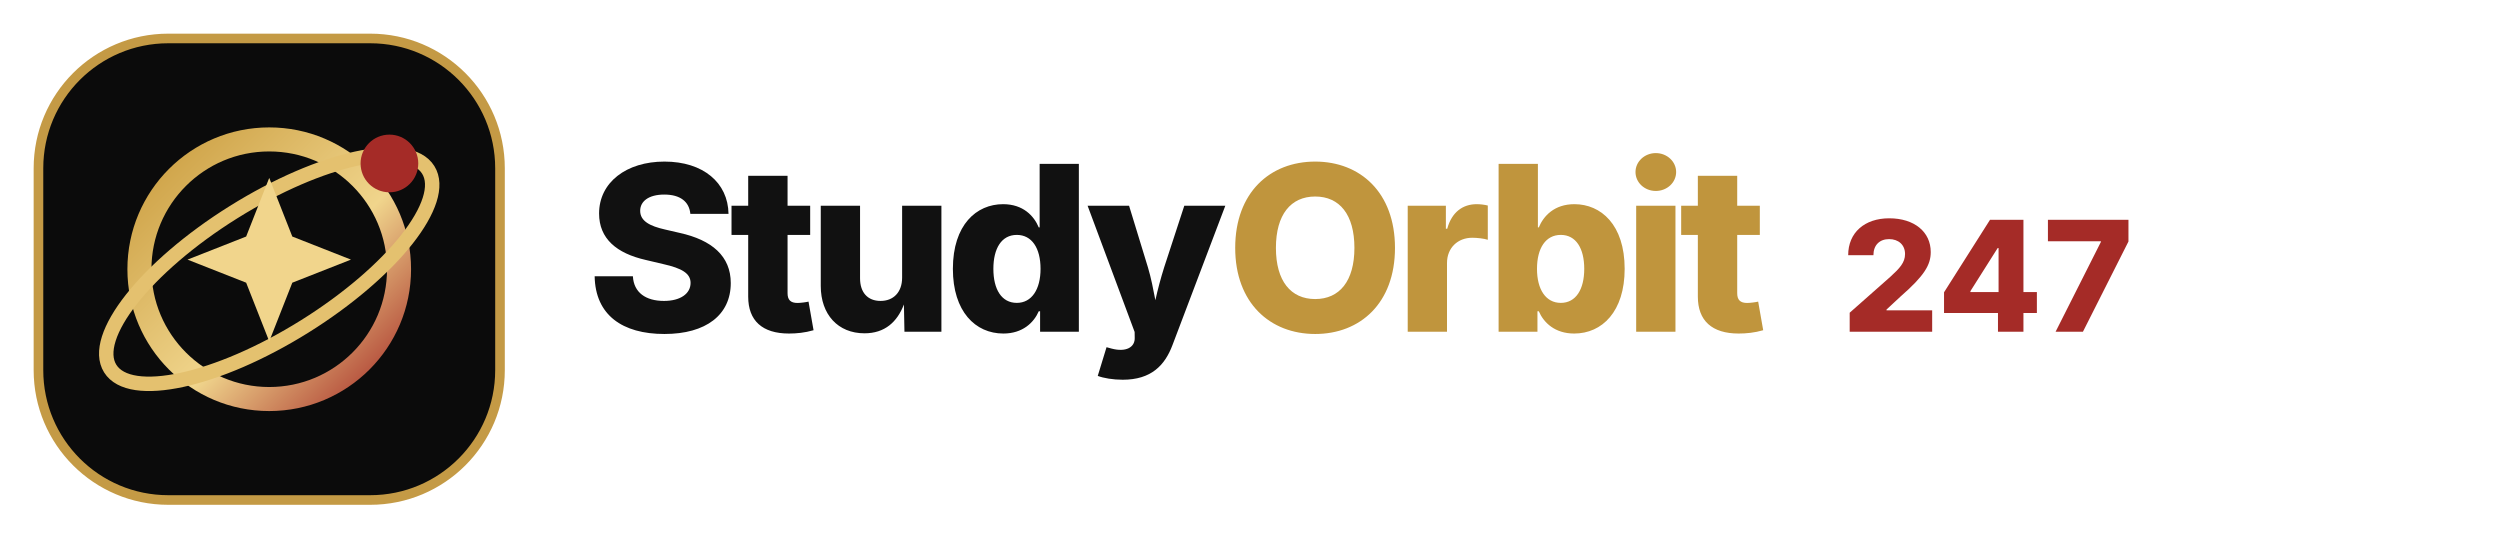
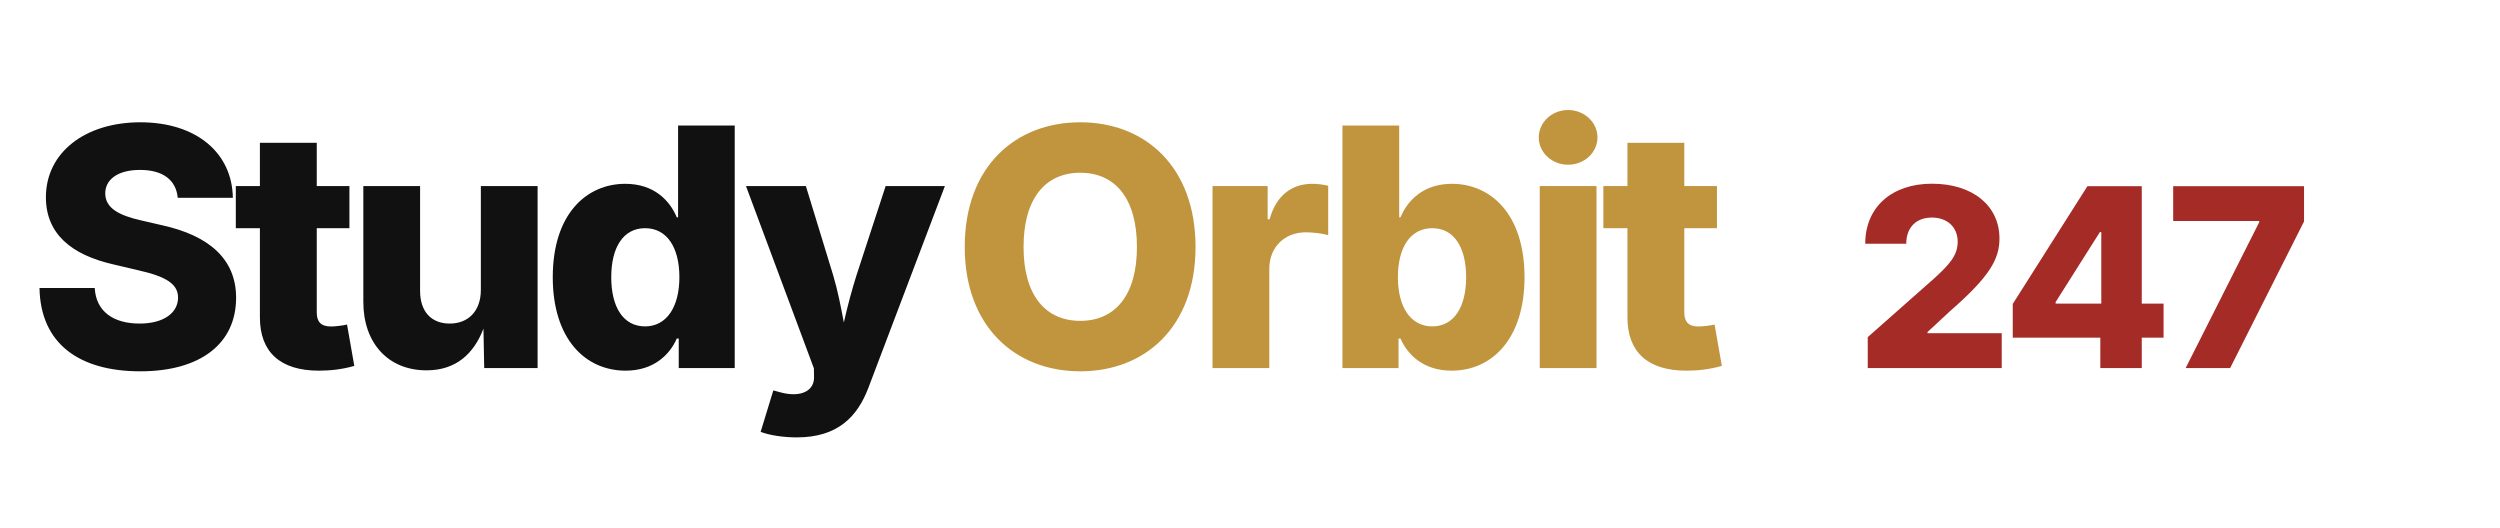
- <svg xmlns="http://www.w3.org/2000/svg" viewBox="0 0 520 112" role="img" aria-labelledby="title desc">
-   <defs>
-     <linearGradient id="orbit" x1="0" y1="0" x2="1" y2="1">
-       <stop stop-color="#c99b3d" />
-       <stop offset=".58" stop-color="#f0d58c" />
-       <stop offset="1" stop-color="#a52b27" />
-     </linearGradient>
-   </defs>
-   <g transform="translate(8 8)">
-     <rect width="96" height="96" rx="27" fill="#0b0b0b" stroke="#c49a45" stroke-width="2" />
-     <circle cx="48" cy="48" r="27" fill="none" stroke="url(#orbit)" stroke-width="5" />
-     <ellipse cx="48" cy="48" rx="39" ry="14" fill="none" stroke="#e4c16f" stroke-width="3" transform="rotate(-32 48 48)" />
-     <circle cx="73" cy="26" r="6" fill="#a52b27" />
-     <path d="m48 29 4.8 12.2L65 46l-12.2 4.8L48 63l-4.8-12.2L31 46l12.2-4.8z" fill="#f1d58c" />
-   </g>
-   <text x="122" y="69" font-family="Inter,Segoe UI,Arial,sans-serif" font-size="48" font-weight="800" letter-spacing="-2" fill="#111">Study</text>
-   <text x="255" y="69" font-family="Inter,Segoe UI,Arial,sans-serif" font-size="48" font-weight="800" letter-spacing="-2" fill="#c0953d">Orbit</text>
-   <text x="383" y="69" font-family="Inter,Segoe UI,Arial,sans-serif" font-size="32" font-weight="800" fill="#a52b27">247</text>
+ <svg xmlns="http://www.w3.org/2000/svg" viewBox="0 0 360 76" role="img" aria-labelledby="title desc">
+   <text x="4" y="53" font-family="Inter,Segoe UI,Arial,sans-serif" font-size="48" font-weight="800" letter-spacing="-2.2" fill="#111111">Study</text>
+   <text x="137" y="53" font-family="Inter,Segoe UI,Arial,sans-serif" font-size="48" font-weight="800" letter-spacing="-2.2" fill="#c0953d">Orbit</text>
+   <text x="267" y="53" font-family="Inter,Segoe UI,Arial,sans-serif" font-size="36" font-weight="800" letter-spacing="-1.2" fill="#a52b27">247</text>
</svg>
